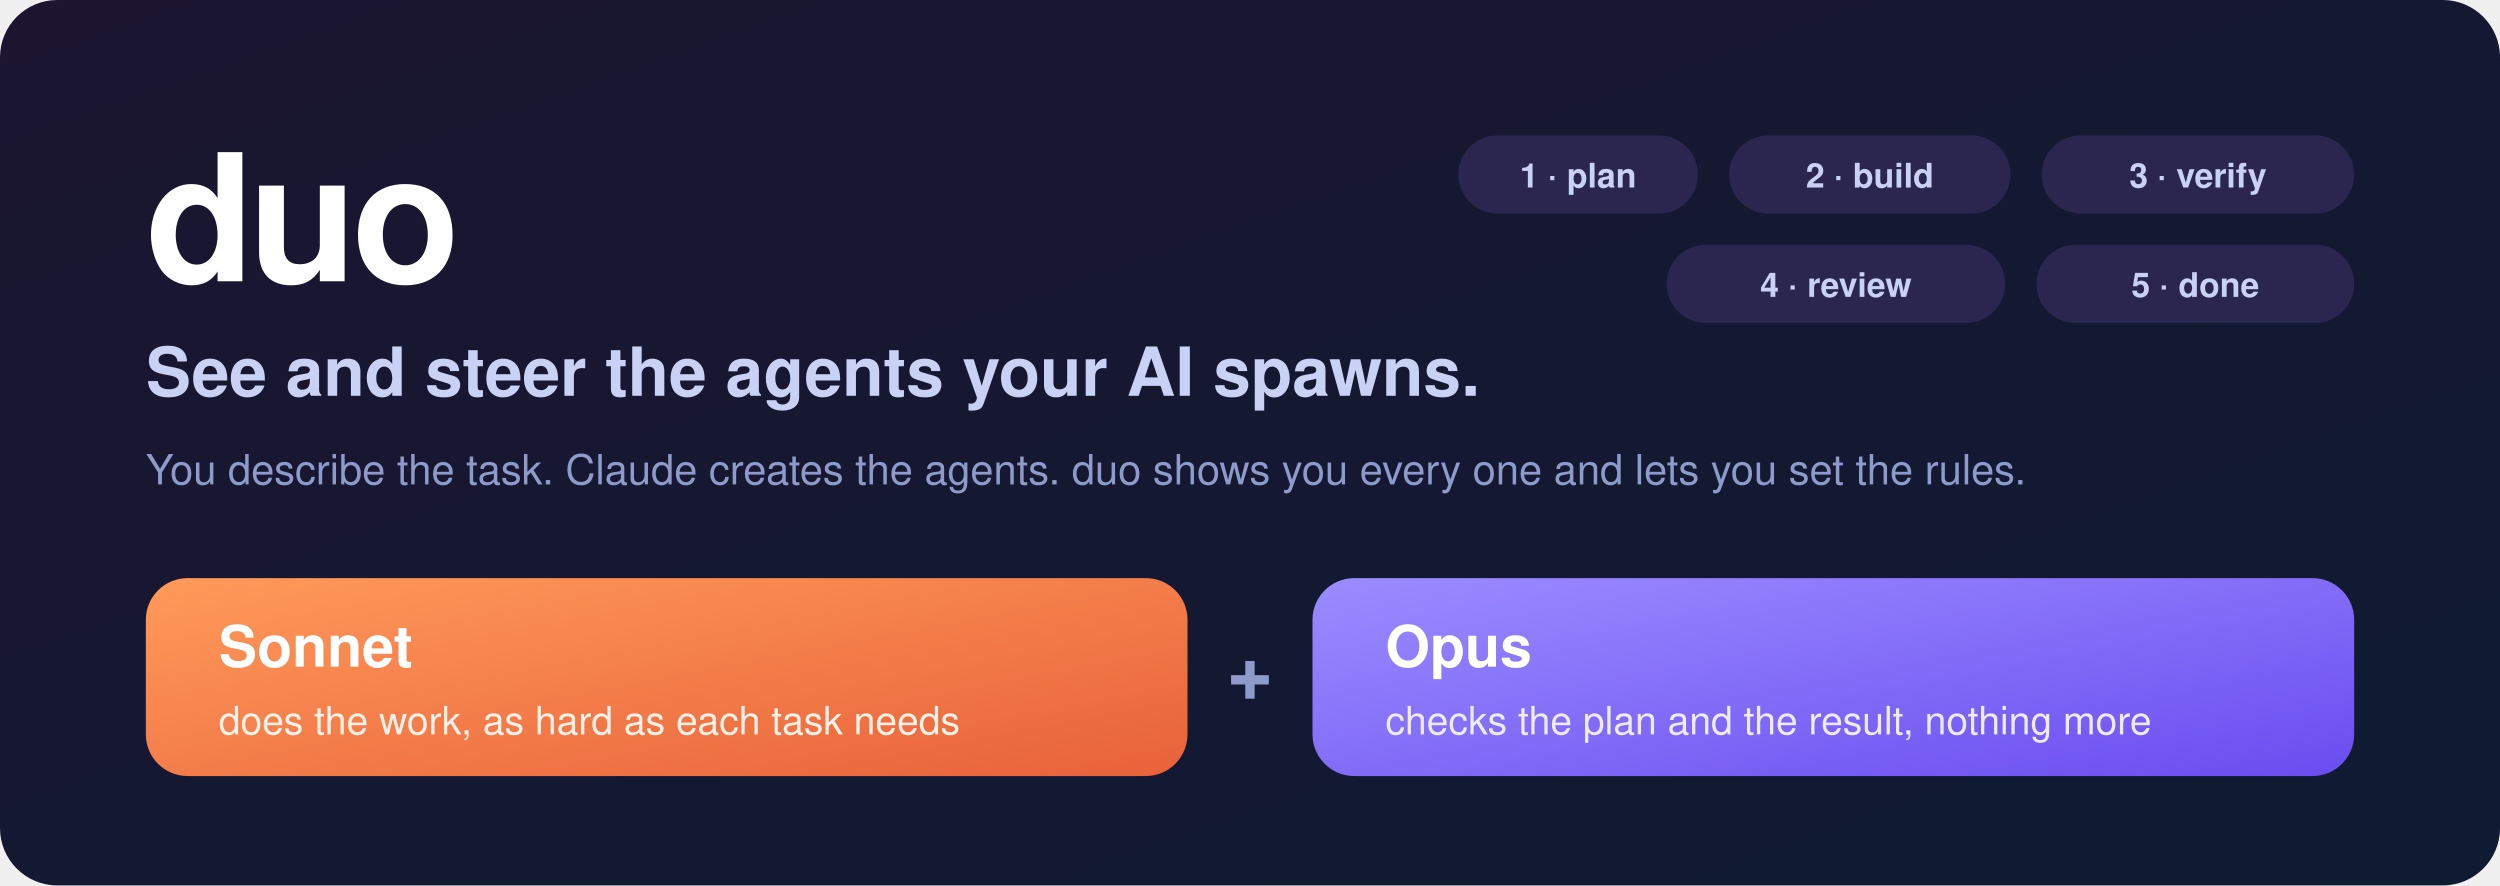
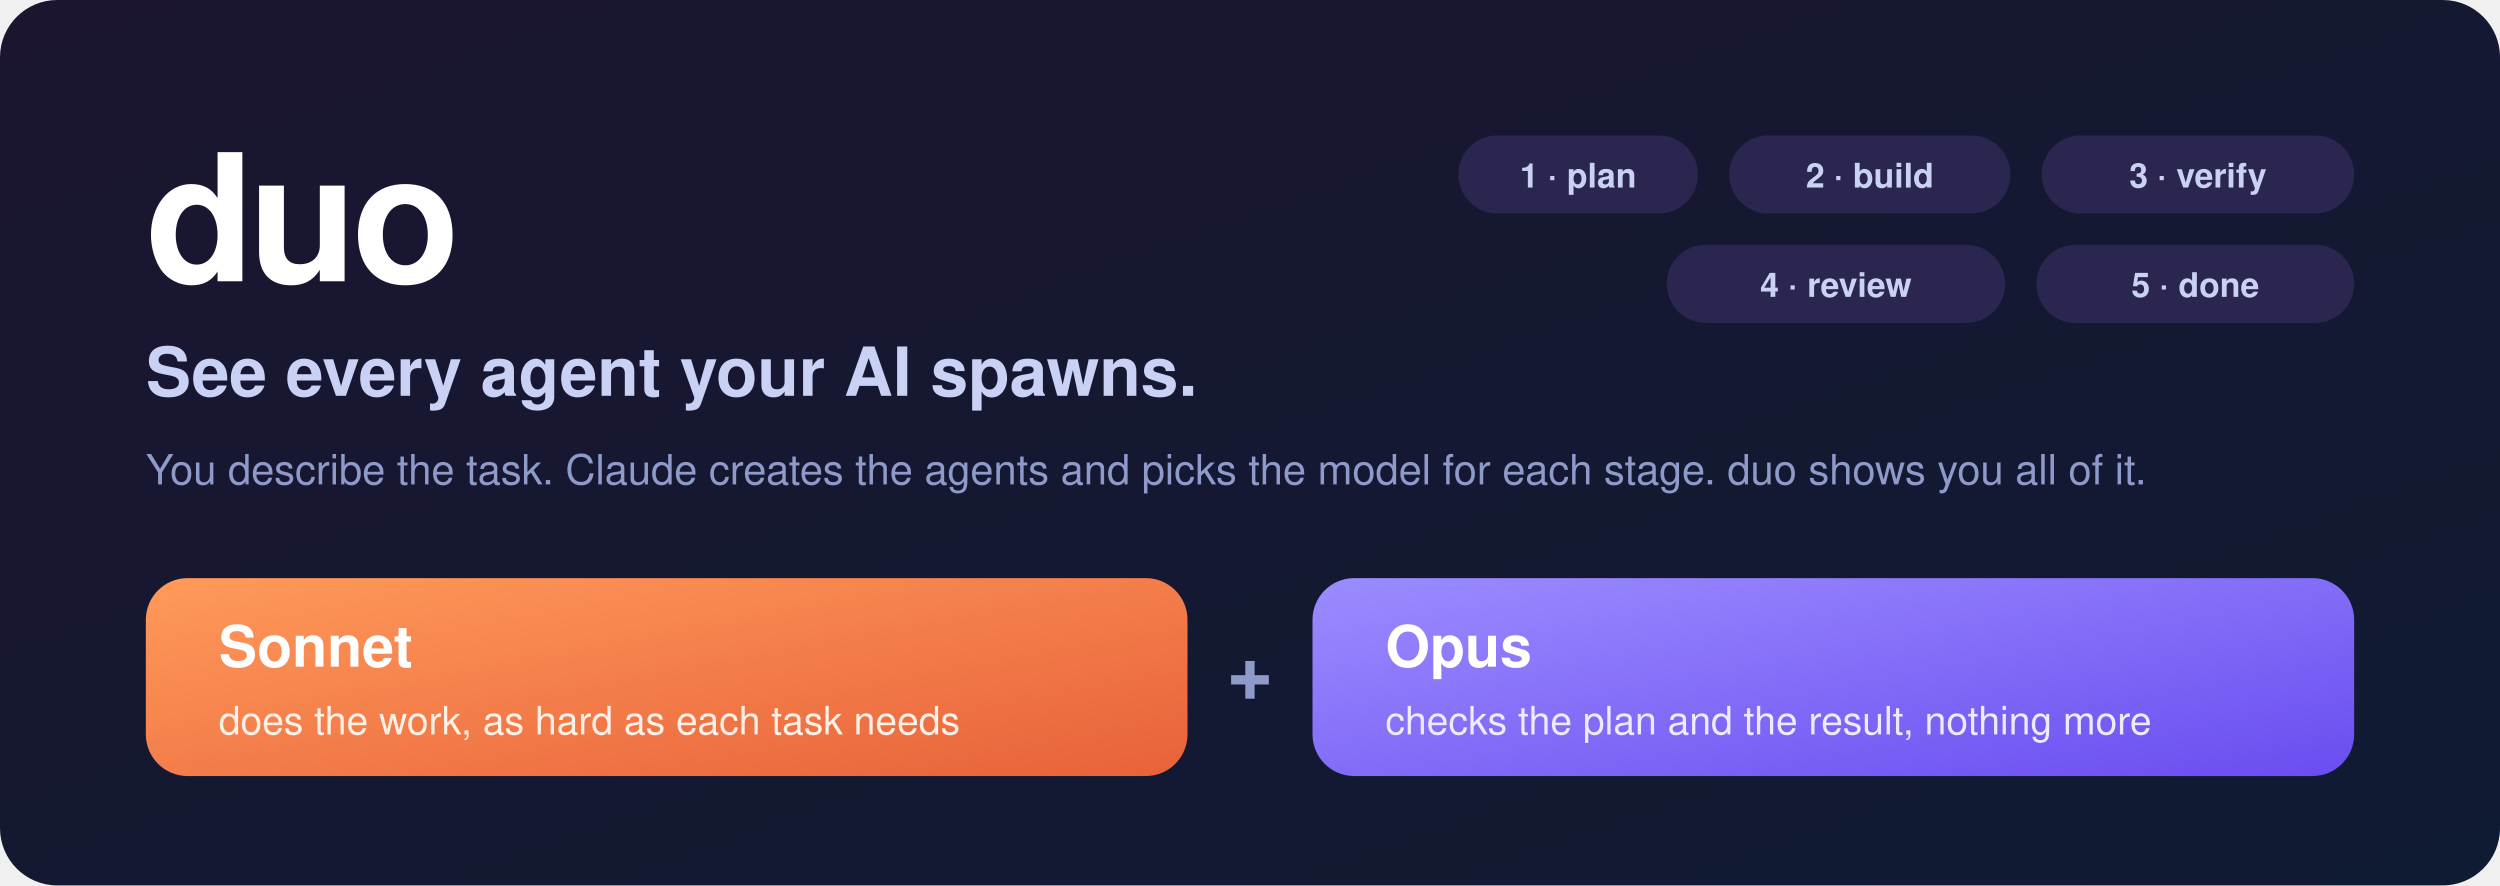
<svg xmlns="http://www.w3.org/2000/svg" viewBox="0 0 960 340" width="960" height="340" role="img" aria-label="duo: Sonnet works, Opus checks">
  <defs>
    <linearGradient id="bg" x1="0" y1="0" x2="1" y2="1">
      <stop offset="0" stop-color="#1B1530" />
      <stop offset="1" stop-color="#0F1B33" />
    </linearGradient>
    <linearGradient id="son" x1="0" y1="0" x2="1" y2="1">
      <stop offset="0" stop-color="#FF9A5A" />
      <stop offset="1" stop-color="#E8613A" />
    </linearGradient>
    <linearGradient id="opu" x1="0" y1="0" x2="1" y2="1">
      <stop offset="0" stop-color="#9B8CFF" />
      <stop offset="1" stop-color="#6A4DF0" />
    </linearGradient>
  </defs>
  <rect width="960" height="340" rx="22" fill="url(#bg)" />
  <g font-family="-apple-system, 'SF Pro Display', 'Segoe UI', Helvetica, Arial, sans-serif">
    <text x="56" y="108" font-size="68" font-weight="800" fill="#FFFFFF" letter-spacing="-2">duo</text>
-     <text x="56" y="152" font-size="26" font-weight="600" fill="#C9D1F5">See and steer the agents your AI spawns.</text>
-     <text x="56" y="186" font-size="16" fill="#8E9AC9">You describe the task. Claude creates the agents. duo shows you every one and lets you set the rules.</text>
+     <text x="56" y="152" font-size="26" font-weight="600" fill="#C9D1F5">See every agent your AI spawns.</text>
+     <text x="56" y="186" font-size="16" fill="#8E9AC9">You describe the task. Claude creates the agents and picks the model for each stage. duo shows you all of it.</text>
    <rect x="56" y="222" width="400" height="76" rx="16" fill="url(#son)" />
    <text x="84" y="256" font-size="22" font-weight="700" fill="#FFFFFF">Sonnet</text>
    <text x="84" y="282" font-size="15" fill="#FFF1E8">does the work, as hard as each task needs</text>
    <text x="480" y="268" font-size="30" font-weight="700" fill="#8E9AC9" text-anchor="middle">+</text>
    <rect x="504" y="222" width="400" height="76" rx="16" fill="url(#opu)" />
    <text x="532" y="256" font-size="22" font-weight="700" fill="#FFFFFF">Opus</text>
    <text x="532" y="282" font-size="15" fill="#EEEAFF">checks the plan and the result, nothing more</text>
    <g font-size="13" font-weight="600">
      <rect x="560" y="52" width="92" height="30" rx="15" fill="#2A2650" />
      <text x="606" y="72" fill="#C9D1F5" text-anchor="middle">1 · plan</text>
      <rect x="664" y="52" width="108" height="30" rx="15" fill="#2A2650" />
      <text x="718" y="72" fill="#C9D1F5" text-anchor="middle">2 · build</text>
      <rect x="784" y="52" width="120" height="30" rx="15" fill="#2A2650" />
      <text x="844" y="72" fill="#C9D1F5" text-anchor="middle">3 · verify</text>
      <rect x="640" y="94" width="130" height="30" rx="15" fill="#2A2650" />
      <text x="705" y="114" fill="#C9D1F5" text-anchor="middle">4 · review</text>
      <rect x="782" y="94" width="122" height="30" rx="15" fill="#2A2650" />
      <text x="843" y="114" fill="#C9D1F5" text-anchor="middle">5 · done</text>
    </g>
  </g>
</svg>
